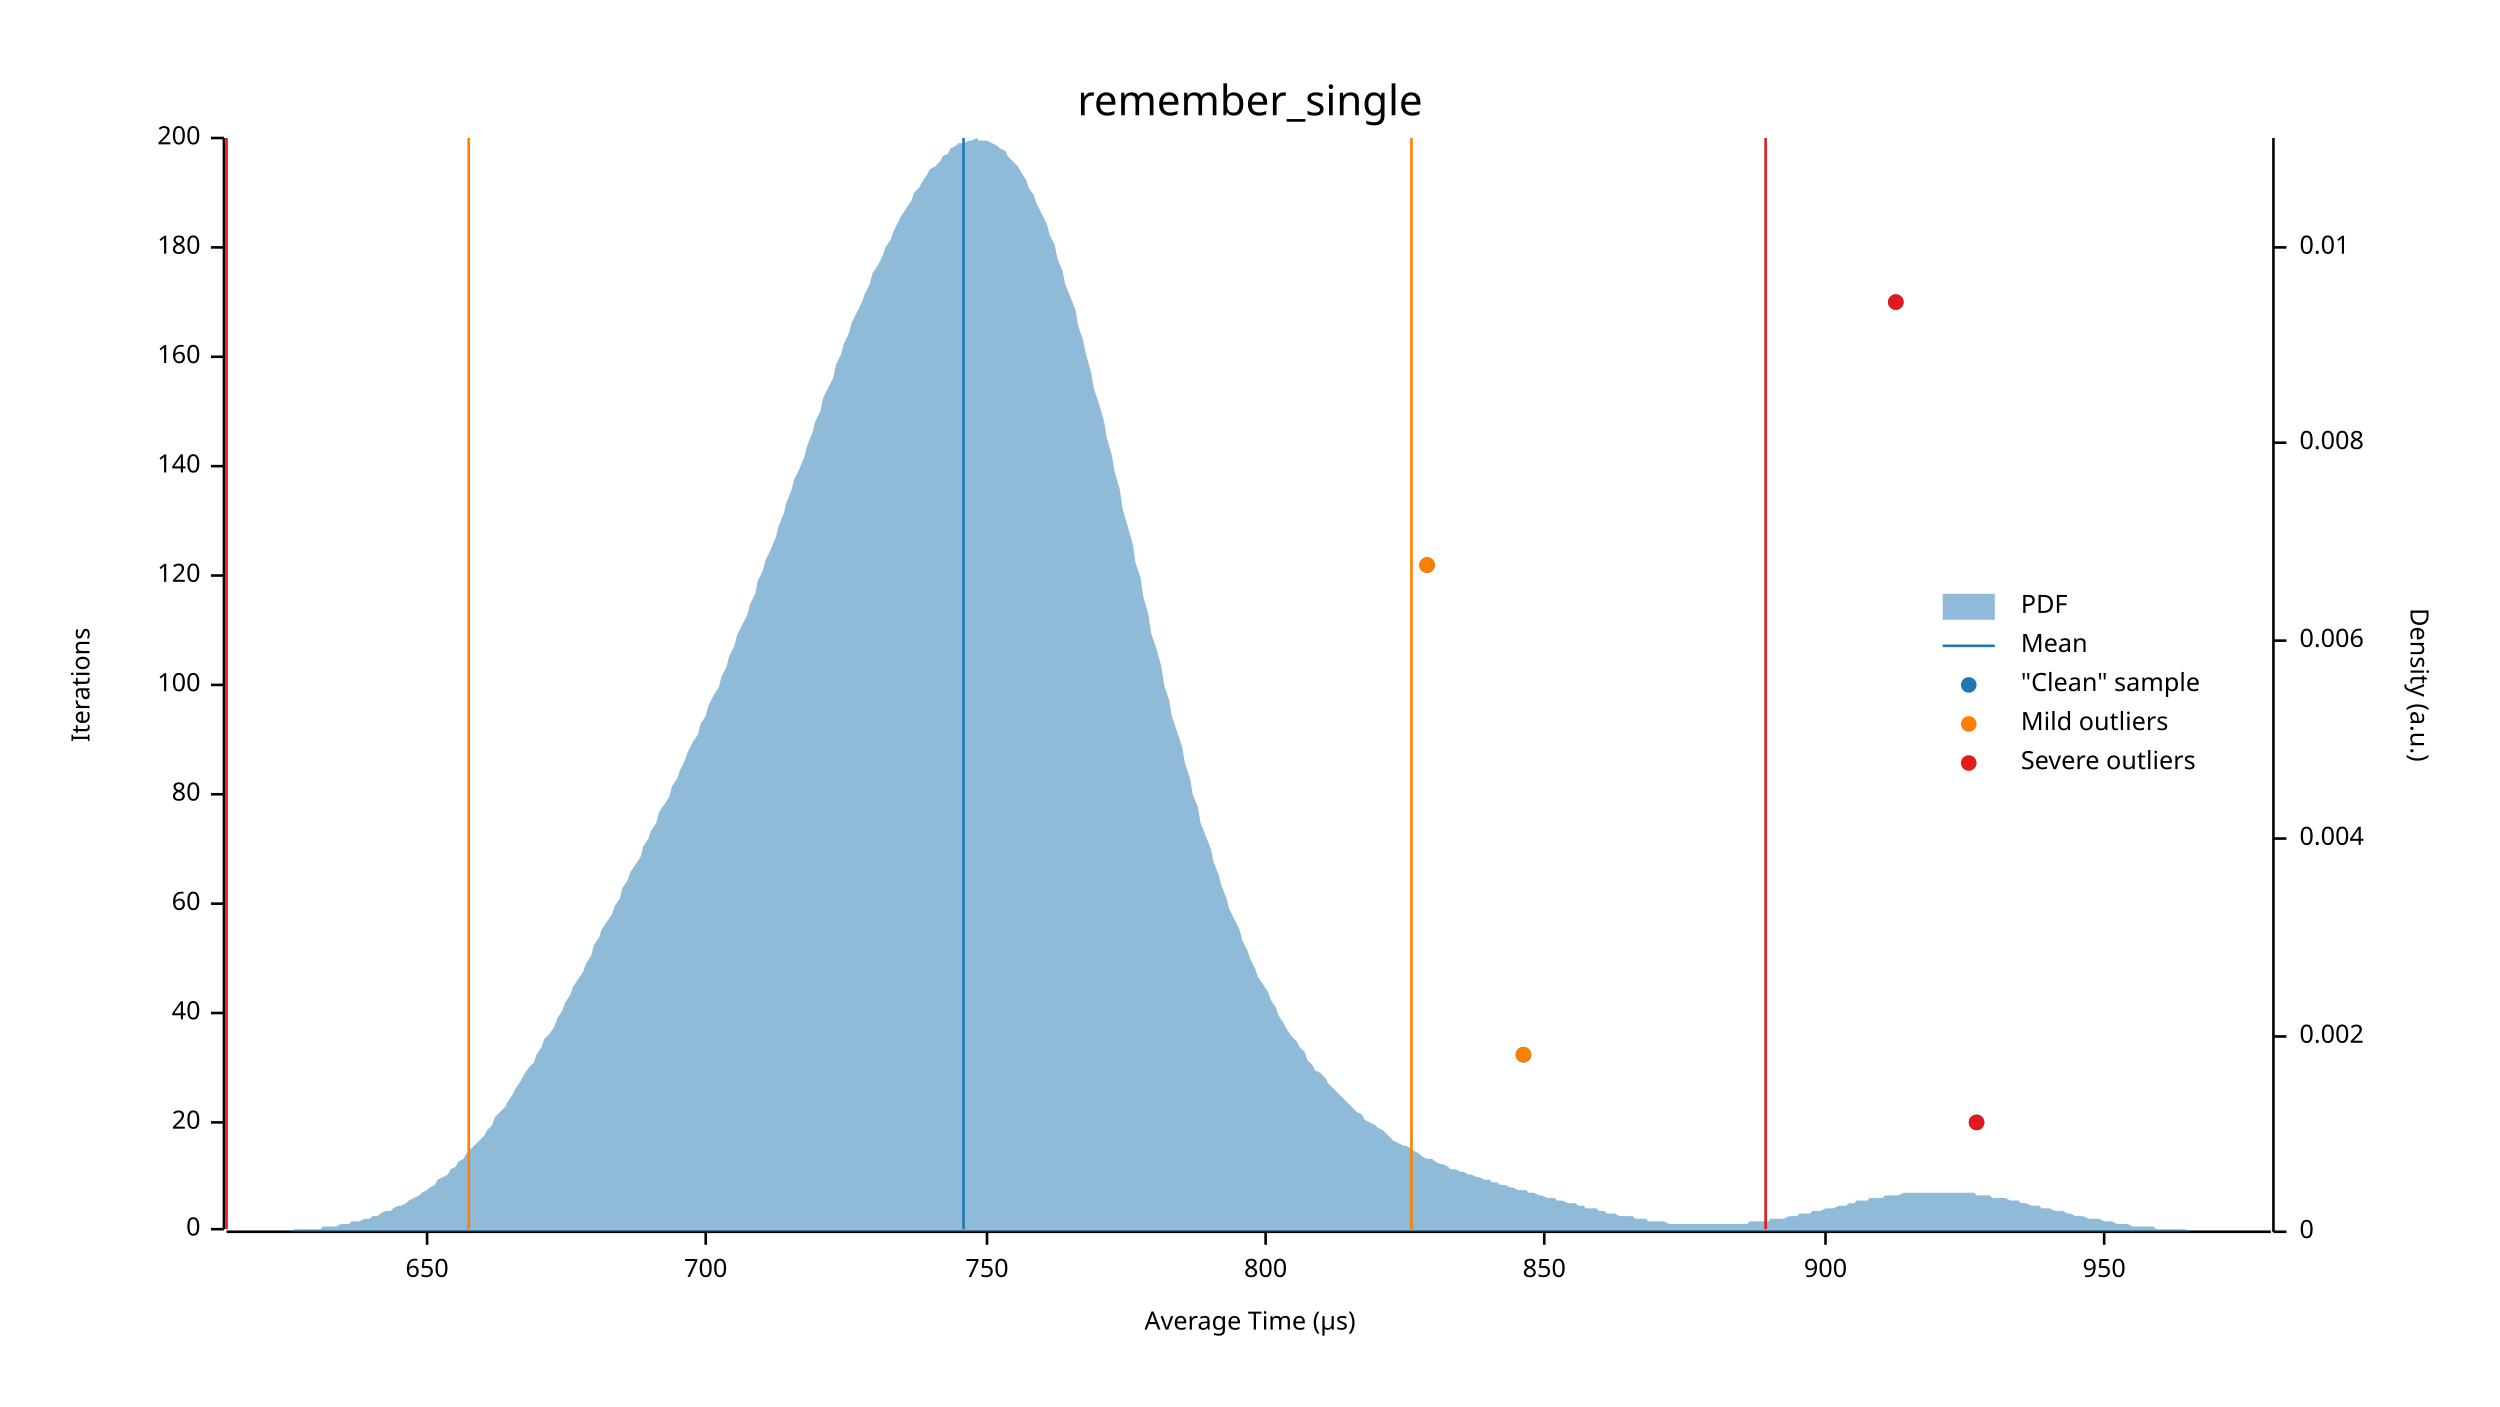
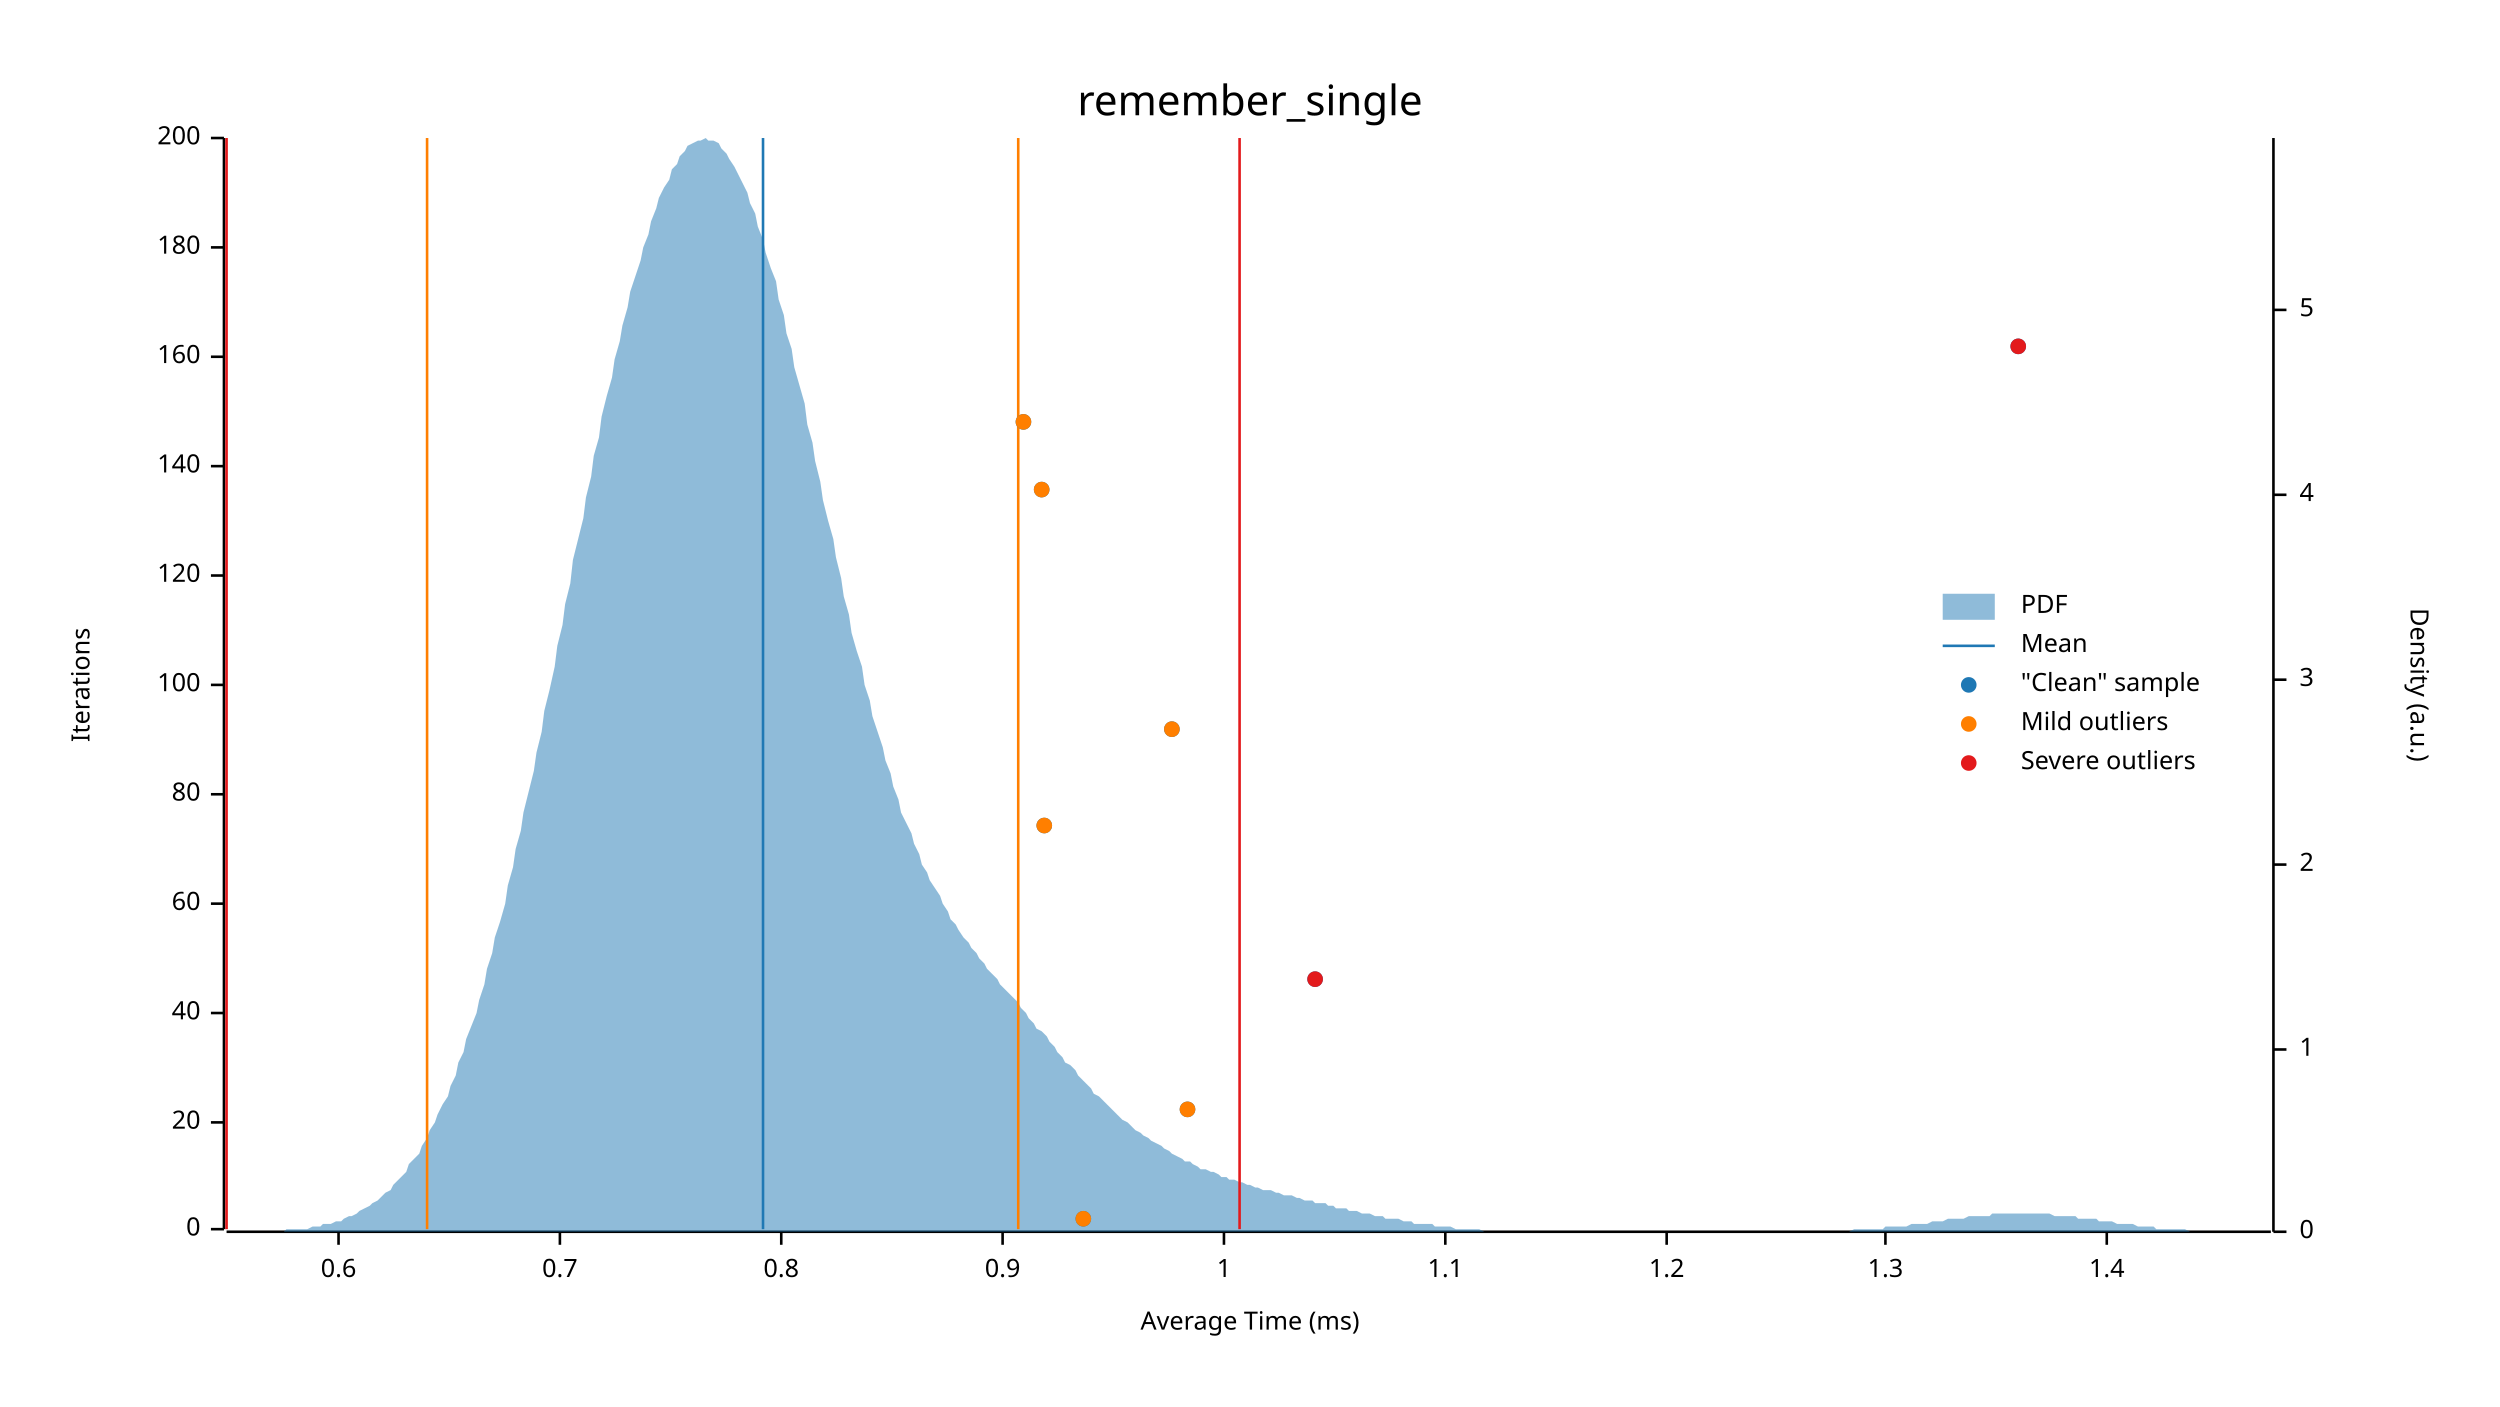
<svg xmlns="http://www.w3.org/2000/svg" width="960" height="540" viewBox="0 0 960 540">
  <text x="480" y="32" dy="0.76em" text-anchor="middle" font-family="sans-serif" font-size="16.129" opacity="1" fill="#000000">
remember_single
</text>
  <text x="27" y="263" dy="0.76em" text-anchor="middle" font-family="sans-serif" font-size="9.677" opacity="1" fill="#000000" transform="rotate(270, 27, 263)">
Iterations
</text>
  <text x="480" y="513" dy="-0.5ex" text-anchor="middle" font-family="sans-serif" font-size="9.677" opacity="1" fill="#000000">
- Average Time (µs)
+ Average Time (ms)
</text>
  <polyline fill="none" opacity="1" stroke="#000000" stroke-width="1" points="86,53 86,472 " />
  <text x="77" y="472" dy="0.5ex" text-anchor="end" font-family="sans-serif" font-size="9.677" opacity="1" fill="#000000">
0
</text>
  <polyline fill="none" opacity="1" stroke="#000000" stroke-width="1" points="81,472 86,472 " />
  <text x="77" y="431" dy="0.5ex" text-anchor="end" font-family="sans-serif" font-size="9.677" opacity="1" fill="#000000">
20
</text>
  <polyline fill="none" opacity="1" stroke="#000000" stroke-width="1" points="81,431 86,431 " />
  <text x="77" y="389" dy="0.5ex" text-anchor="end" font-family="sans-serif" font-size="9.677" opacity="1" fill="#000000">
40
</text>
  <polyline fill="none" opacity="1" stroke="#000000" stroke-width="1" points="81,389 86,389 " />
  <text x="77" y="347" dy="0.5ex" text-anchor="end" font-family="sans-serif" font-size="9.677" opacity="1" fill="#000000">
60
</text>
  <polyline fill="none" opacity="1" stroke="#000000" stroke-width="1" points="81,347 86,347 " />
  <text x="77" y="305" dy="0.5ex" text-anchor="end" font-family="sans-serif" font-size="9.677" opacity="1" fill="#000000">
80
</text>
  <polyline fill="none" opacity="1" stroke="#000000" stroke-width="1" points="81,305 86,305 " />
  <text x="77" y="263" dy="0.5ex" text-anchor="end" font-family="sans-serif" font-size="9.677" opacity="1" fill="#000000">
100
</text>
  <polyline fill="none" opacity="1" stroke="#000000" stroke-width="1" points="81,263 86,263 " />
  <text x="77" y="221" dy="0.5ex" text-anchor="end" font-family="sans-serif" font-size="9.677" opacity="1" fill="#000000">
120
</text>
  <polyline fill="none" opacity="1" stroke="#000000" stroke-width="1" points="81,221 86,221 " />
  <text x="77" y="179" dy="0.5ex" text-anchor="end" font-family="sans-serif" font-size="9.677" opacity="1" fill="#000000">
140
</text>
  <polyline fill="none" opacity="1" stroke="#000000" stroke-width="1" points="81,179 86,179 " />
  <text x="77" y="137" dy="0.5ex" text-anchor="end" font-family="sans-serif" font-size="9.677" opacity="1" fill="#000000">
160
</text>
  <polyline fill="none" opacity="1" stroke="#000000" stroke-width="1" points="81,137 86,137 " />
  <text x="77" y="95" dy="0.5ex" text-anchor="end" font-family="sans-serif" font-size="9.677" opacity="1" fill="#000000">
180
</text>
  <polyline fill="none" opacity="1" stroke="#000000" stroke-width="1" points="81,95 86,95 " />
  <text x="77" y="53" dy="0.5ex" text-anchor="end" font-family="sans-serif" font-size="9.677" opacity="1" fill="#000000">
200
</text>
  <polyline fill="none" opacity="1" stroke="#000000" stroke-width="1" points="81,53 86,53 " />
  <polyline fill="none" opacity="1" stroke="#000000" stroke-width="1" points="87,473 872,473 " />
-   <text x="164" y="483" dy="0.76em" text-anchor="middle" font-family="sans-serif" font-size="9.677" opacity="1" fill="#000000">
- 650
+   <text x="130" y="483" dy="0.76em" text-anchor="middle" font-family="sans-serif" font-size="9.677" opacity="1" fill="#000000">
+ 0.6
</text>
-   <polyline fill="none" opacity="1" stroke="#000000" stroke-width="1" points="164,473 164,478 " />
-   <text x="271" y="483" dy="0.76em" text-anchor="middle" font-family="sans-serif" font-size="9.677" opacity="1" fill="#000000">
- 700
+   <polyline fill="none" opacity="1" stroke="#000000" stroke-width="1" points="130,473 130,478 " />
+   <text x="215" y="483" dy="0.76em" text-anchor="middle" font-family="sans-serif" font-size="9.677" opacity="1" fill="#000000">
+ 0.7
</text>
-   <polyline fill="none" opacity="1" stroke="#000000" stroke-width="1" points="271,473 271,478 " />
-   <text x="379" y="483" dy="0.76em" text-anchor="middle" font-family="sans-serif" font-size="9.677" opacity="1" fill="#000000">
- 750
+   <polyline fill="none" opacity="1" stroke="#000000" stroke-width="1" points="215,473 215,478 " />
+   <text x="300" y="483" dy="0.76em" text-anchor="middle" font-family="sans-serif" font-size="9.677" opacity="1" fill="#000000">
+ 0.8
</text>
-   <polyline fill="none" opacity="1" stroke="#000000" stroke-width="1" points="379,473 379,478 " />
-   <text x="486" y="483" dy="0.76em" text-anchor="middle" font-family="sans-serif" font-size="9.677" opacity="1" fill="#000000">
- 800
+   <polyline fill="none" opacity="1" stroke="#000000" stroke-width="1" points="300,473 300,478 " />
+   <text x="385" y="483" dy="0.76em" text-anchor="middle" font-family="sans-serif" font-size="9.677" opacity="1" fill="#000000">
+ 0.9
</text>
-   <polyline fill="none" opacity="1" stroke="#000000" stroke-width="1" points="486,473 486,478 " />
-   <text x="593" y="483" dy="0.76em" text-anchor="middle" font-family="sans-serif" font-size="9.677" opacity="1" fill="#000000">
- 850
+   <polyline fill="none" opacity="1" stroke="#000000" stroke-width="1" points="385,473 385,478 " />
+   <text x="470" y="483" dy="0.76em" text-anchor="middle" font-family="sans-serif" font-size="9.677" opacity="1" fill="#000000">
+ 1
</text>
-   <polyline fill="none" opacity="1" stroke="#000000" stroke-width="1" points="593,473 593,478 " />
-   <text x="701" y="483" dy="0.76em" text-anchor="middle" font-family="sans-serif" font-size="9.677" opacity="1" fill="#000000">
- 900
+   <polyline fill="none" opacity="1" stroke="#000000" stroke-width="1" points="470,473 470,478 " />
+   <text x="555" y="483" dy="0.76em" text-anchor="middle" font-family="sans-serif" font-size="9.677" opacity="1" fill="#000000">
+ 1.1
</text>
-   <polyline fill="none" opacity="1" stroke="#000000" stroke-width="1" points="701,473 701,478 " />
-   <text x="808" y="483" dy="0.76em" text-anchor="middle" font-family="sans-serif" font-size="9.677" opacity="1" fill="#000000">
- 950
+   <polyline fill="none" opacity="1" stroke="#000000" stroke-width="1" points="555,473 555,478 " />
+   <text x="640" y="483" dy="0.76em" text-anchor="middle" font-family="sans-serif" font-size="9.677" opacity="1" fill="#000000">
+ 1.2
</text>
-   <polyline fill="none" opacity="1" stroke="#000000" stroke-width="1" points="808,473 808,478 " />
+   <polyline fill="none" opacity="1" stroke="#000000" stroke-width="1" points="640,473 640,478 " />
+   <text x="724" y="483" dy="0.76em" text-anchor="middle" font-family="sans-serif" font-size="9.677" opacity="1" fill="#000000">
+ 1.3
+ </text>
+   <polyline fill="none" opacity="1" stroke="#000000" stroke-width="1" points="724,473 724,478 " />
+   <text x="809" y="483" dy="0.76em" text-anchor="middle" font-family="sans-serif" font-size="9.677" opacity="1" fill="#000000">
+ 1.4
+ </text>
+   <polyline fill="none" opacity="1" stroke="#000000" stroke-width="1" points="809,473 809,478 " />
  <text x="933" y="263" dy="0.76em" text-anchor="middle" font-family="sans-serif" font-size="9.677" opacity="1" fill="#000000" transform="rotate(90, 933, 263)">
Density (a.u.)
</text>
  <polyline fill="none" opacity="1" stroke="#000000" stroke-width="1" points="873,53 873,473 " />
  <text x="883" y="473" dy="0.5ex" text-anchor="start" font-family="sans-serif" font-size="9.677" opacity="1" fill="#000000">
0
</text>
  <polyline fill="none" opacity="1" stroke="#000000" stroke-width="1" points="873,473 878,473 " />
-   <text x="883" y="398" dy="0.5ex" text-anchor="start" font-family="sans-serif" font-size="9.677" opacity="1" fill="#000000">
- 0.002
+   <text x="883" y="403" dy="0.5ex" text-anchor="start" font-family="sans-serif" font-size="9.677" opacity="1" fill="#000000">
+ 1
</text>
-   <polyline fill="none" opacity="1" stroke="#000000" stroke-width="1" points="873,398 878,398 " />
-   <text x="883" y="322" dy="0.5ex" text-anchor="start" font-family="sans-serif" font-size="9.677" opacity="1" fill="#000000">
- 0.004
+   <polyline fill="none" opacity="1" stroke="#000000" stroke-width="1" points="873,403 878,403 " />
+   <text x="883" y="332" dy="0.5ex" text-anchor="start" font-family="sans-serif" font-size="9.677" opacity="1" fill="#000000">
+ 2
</text>
-   <polyline fill="none" opacity="1" stroke="#000000" stroke-width="1" points="873,322 878,322 " />
-   <text x="883" y="246" dy="0.5ex" text-anchor="start" font-family="sans-serif" font-size="9.677" opacity="1" fill="#000000">
- 0.006
+   <polyline fill="none" opacity="1" stroke="#000000" stroke-width="1" points="873,332 878,332 " />
+   <text x="883" y="261" dy="0.5ex" text-anchor="start" font-family="sans-serif" font-size="9.677" opacity="1" fill="#000000">
+ 3
</text>
-   <polyline fill="none" opacity="1" stroke="#000000" stroke-width="1" points="873,246 878,246 " />
-   <text x="883" y="170" dy="0.5ex" text-anchor="start" font-family="sans-serif" font-size="9.677" opacity="1" fill="#000000">
- 0.008
+   <polyline fill="none" opacity="1" stroke="#000000" stroke-width="1" points="873,261 878,261 " />
+   <text x="883" y="190" dy="0.5ex" text-anchor="start" font-family="sans-serif" font-size="9.677" opacity="1" fill="#000000">
+ 4
</text>
-   <polyline fill="none" opacity="1" stroke="#000000" stroke-width="1" points="873,170 878,170 " />
-   <text x="883" y="95" dy="0.5ex" text-anchor="start" font-family="sans-serif" font-size="9.677" opacity="1" fill="#000000">
- 0.01
+   <polyline fill="none" opacity="1" stroke="#000000" stroke-width="1" points="873,190 878,190 " />
+   <text x="883" y="119" dy="0.5ex" text-anchor="start" font-family="sans-serif" font-size="9.677" opacity="1" fill="#000000">
+ 5
</text>
-   <polyline fill="none" opacity="1" stroke="#000000" stroke-width="1" points="873,95 878,95 " />
-   <polygon opacity="0.5" fill="#1F78B4" points="87,473 88,473 90,473 91,473 93,473 94,473 96,473 98,473 99,473 101,473 102,473 104,473 105,473 107,473 109,473 110,473 112,473 113,472 115,472 116,472 118,472 120,472 121,472 123,472 124,471 126,471 127,471 129,471 131,470 132,470 134,470 135,469 137,469 138,469 140,468 142,468 143,467 145,467 146,466 148,465 150,465 151,464 153,463 154,463 156,462 157,461 159,460 161,459 162,458 164,457 165,456 167,455 168,453 170,452 172,451 173,449 175,448 176,446 178,445 179,443 181,441 183,439 184,438 186,436 187,434 189,432 190,429 192,427 194,425 195,423 197,420 198,418 200,415 201,413 203,410 205,408 206,405 208,402 209,399 211,397 213,394 214,391 216,388 217,385 219,382 220,379 222,376 224,373 225,370 227,367 228,363 230,360 231,357 233,354 235,351 236,348 238,345 239,341 241,338 242,335 244,332 246,329 247,325 249,322 250,319 252,316 253,312 255,309 257,306 258,302 260,299 261,296 263,292 264,289 266,285 268,282 269,278 271,275 272,271 274,267 276,264 277,260 279,256 280,252 282,248 283,244 285,240 287,236 288,232 290,228 291,223 293,219 294,215 296,211 298,206 299,202 301,197 302,193 304,188 305,184 307,180 309,175 310,171 312,166 313,162 315,158 316,153 318,149 320,145 321,140 323,136 324,132 326,128 327,124 329,120 331,116 332,113 334,109 335,105 337,102 339,98 340,95 342,92 343,89 345,85 346,83 348,80 350,77 351,74 353,72 354,70 356,67 357,65 359,64 361,62 362,60 364,59 365,57 367,56 368,55 370,55 372,54 373,54 375,53 376,54 378,54 379,54 381,55 383,56 384,57 386,58 387,60 389,62 391,64 392,66 394,69 395,72 397,75 398,78 400,82 402,86 403,90 405,94 406,99 408,104 409,109 411,114 413,119 414,125 416,131 417,136 419,143 420,149 422,155 424,162 425,168 427,175 428,181 430,188 431,195 433,202 435,209 436,216 438,222 439,229 441,236 442,243 444,249 446,256 447,263 449,269 450,275 452,281 454,287 455,293 457,299 458,305 460,310 461,316 463,321 465,326 466,331 468,336 469,340 471,345 472,349 474,353 476,357 477,361 479,365 480,368 482,372 483,375 485,378 487,381 488,384 490,387 491,390 493,393 494,395 496,398 498,400 499,402 501,404 502,407 504,409 505,411 507,412 509,414 510,416 512,418 513,419 515,421 517,423 518,424 520,426 521,427 523,428 524,430 526,431 528,432 529,433 531,434 532,435 534,437 535,438 537,439 539,440 540,440 542,441 543,442 545,443 546,444 548,445 550,445 551,446 553,447 554,447 556,448 557,449 559,449 561,450 562,450 564,451 565,451 567,452 568,452 570,453 572,453 573,454 575,454 576,455 578,455 580,456 581,456 583,457 584,457 586,457 587,458 589,458 591,459 592,459 594,460 595,460 597,460 598,461 600,461 602,462 603,462 605,462 606,463 608,463 609,464 611,464 613,464 614,465 616,465 617,466 619,466 620,466 622,467 624,467 625,467 627,467 628,468 630,468 632,468 633,469 635,469 636,469 638,469 639,469 641,470 643,470 644,470 646,470 647,470 649,470 650,470 652,470 654,470 655,470 657,470 658,470 660,470 661,470 663,470 665,470 666,470 668,470 669,470 671,470 672,469 674,469 676,469 677,469 679,469 680,468 682,468 683,468 685,468 687,467 688,467 690,467 691,466 693,466 695,466 696,465 698,465 699,465 701,464 702,464 704,464 706,463 707,463 709,463 710,462 712,462 713,461 715,461 717,461 718,460 720,460 721,460 723,460 724,459 726,459 728,459 729,459 731,458 732,458 734,458 735,458 737,458 739,458 740,458 742,458 743,458 745,458 746,458 748,458 750,458 751,458 753,458 754,458 756,458 758,458 759,459 761,459 762,459 764,459 765,460 767,460 769,460 770,460 772,461 773,461 775,461 776,462 778,462 780,463 781,463 783,463 784,464 786,464 787,464 789,465 791,465 792,465 794,466 795,466 797,467 798,467 800,467 802,468 803,468 805,468 806,468 808,469 809,469 811,469 813,470 814,470 816,470 817,470 819,471 821,471 822,471 824,471 825,471 827,471 828,472 830,472 832,472 833,472 835,472 836,472 838,472 839,472 841,473 843,473 844,473 846,473 847,473 849,473 850,473 852,473 854,473 855,473 857,473 858,473 860,473 861,473 863,473 865,473 866,473 868,473 869,473 871,473 873,473 873,473 87,473 " />
-   <polyline fill="none" opacity="1" stroke="#1F78B4" stroke-width="1" points="370,472 370,53 " />
-   <polyline fill="none" opacity="1" stroke="#FF7F00" stroke-width="1" points="180,472 180,53 " />
-   <polyline fill="none" opacity="1" stroke="#FF7F00" stroke-width="1" points="542,472 542,53 " />
+   <polyline fill="none" opacity="1" stroke="#000000" stroke-width="1" points="873,119 878,119 " />
+   <polygon opacity="0.5" fill="#1F78B4" points="87,473 88,473 90,473 91,473 93,473 94,473 96,473 98,473 99,473 101,473 102,473 104,473 105,473 107,473 109,473 110,472 112,472 113,472 115,472 116,472 118,472 120,471 121,471 123,471 124,470 126,470 127,470 129,469 131,469 132,468 134,467 135,467 137,466 138,465 140,464 142,463 143,462 145,461 146,460 148,458 150,457 151,455 153,453 154,452 156,450 157,447 159,445 161,443 162,440 164,437 165,434 167,431 168,428 170,424 172,421 173,417 175,413 176,408 178,404 179,399 181,394 183,389 184,384 186,378 187,372 189,366 190,360 192,354 194,347 195,340 197,333 198,326 200,319 201,312 203,304 205,296 206,289 208,281 209,273 211,265 213,256 214,248 216,240 217,232 219,224 220,215 222,207 224,199 225,191 227,183 228,175 230,168 231,160 233,152 235,145 236,138 238,131 239,125 241,118 242,112 244,106 246,100 247,95 249,90 250,85 252,80 253,76 255,72 257,69 258,65 260,63 261,60 263,58 264,56 266,55 268,54 269,54 271,53 272,54 274,54 276,55 277,57 279,59 280,61 282,64 283,66 285,70 287,74 288,78 290,82 291,87 293,92 294,97 296,103 298,108 299,115 301,121 302,128 304,134 305,141 307,148 309,155 310,163 312,170 313,177 315,185 316,192 318,200 320,207 321,214 323,222 324,229 326,236 327,243 329,250 331,256 332,263 334,269 335,275 337,281 339,287 340,292 342,297 343,302 345,307 346,312 348,316 350,320 351,324 353,328 354,332 356,335 357,338 359,341 361,344 362,347 364,350 365,353 367,355 368,357 370,360 372,362 373,364 375,366 376,368 378,370 379,372 381,374 383,376 384,378 386,380 387,381 389,383 391,385 392,387 394,389 395,391 397,393 398,395 400,396 402,398 403,400 405,402 406,404 408,406 409,408 411,409 413,411 414,413 416,415 417,416 419,418 420,420 422,421 424,423 425,424 427,426 428,427 430,429 431,430 433,431 435,433 436,434 438,435 439,436 441,437 442,438 444,439 446,440 447,441 449,442 450,443 452,444 454,445 455,446 457,446 458,447 460,448 461,449 463,449 465,450 466,450 468,451 469,452 471,452 472,453 474,453 476,454 477,454 479,455 480,455 482,456 483,456 485,457 487,457 488,457 490,458 491,458 493,459 494,459 496,459 498,460 499,460 501,461 502,461 504,461 505,462 507,462 509,462 510,463 512,463 513,464 515,464 517,464 518,465 520,465 521,465 523,466 524,466 526,466 528,467 529,467 531,467 532,468 534,468 535,468 537,468 539,469 540,469 542,469 543,470 545,470 546,470 548,470 550,470 551,471 553,471 554,471 556,471 557,471 559,472 561,472 562,472 564,472 565,472 567,472 568,472 570,473 572,473 573,473 575,473 576,473 578,473 580,473 581,473 583,473 584,473 586,473 587,473 589,473 591,473 592,473 594,473 595,473 597,473 598,473 600,473 602,473 603,473 605,473 606,473 608,473 609,473 611,473 613,473 614,473 616,473 617,473 619,473 620,473 622,473 624,473 625,473 627,473 628,473 630,473 632,473 633,473 635,473 636,473 638,473 639,473 641,473 643,473 644,473 646,473 647,473 649,473 650,473 652,473 654,473 655,473 657,473 658,473 660,473 661,473 663,473 665,473 666,473 668,473 669,473 671,473 672,473 674,473 676,473 677,473 679,473 680,473 682,473 683,473 685,473 687,473 688,473 690,473 691,473 693,473 695,473 696,473 698,473 699,473 701,473 702,473 704,473 706,473 707,473 709,473 710,473 712,472 713,472 715,472 717,472 718,472 720,472 721,472 723,472 724,471 726,471 728,471 729,471 731,471 732,471 734,470 735,470 737,470 739,470 740,470 742,469 743,469 745,469 746,469 748,468 750,468 751,468 753,468 754,468 756,467 758,467 759,467 761,467 762,467 764,467 765,466 767,466 769,466 770,466 772,466 773,466 775,466 776,466 778,466 780,466 781,466 783,466 784,466 786,466 787,466 789,467 791,467 792,467 794,467 795,467 797,467 798,468 800,468 802,468 803,468 805,468 806,469 808,469 809,469 811,469 813,470 814,470 816,470 817,470 819,470 821,471 822,471 824,471 825,471 827,471 828,472 830,472 832,472 833,472 835,472 836,472 838,472 839,472 841,473 843,473 844,473 846,473 847,473 849,473 850,473 852,473 854,473 855,473 857,473 858,473 860,473 861,473 863,473 865,473 866,473 868,473 869,473 871,473 873,473 873,473 87,473 " />
+   <polyline fill="none" opacity="1" stroke="#1F78B4" stroke-width="1" points="293,472 293,53 " />
+   <polyline fill="none" opacity="1" stroke="#FF7F00" stroke-width="1" points="164,472 164,53 " />
+   <polyline fill="none" opacity="1" stroke="#FF7F00" stroke-width="1" points="391,472 391,53 " />
  <polyline fill="none" opacity="1" stroke="#E31A1C" stroke-width="1" points="87,472 87,53 " />
-   <polyline fill="none" opacity="1" stroke="#E31A1C" stroke-width="1" points="678,472 678,53 " />
-   <circle cx="759" cy="431" r="3" opacity="1" fill="#1F78B4" stroke="none" stroke-width="1" />
-   <circle cx="585" cy="405" r="3" opacity="1" fill="#1F78B4" stroke="none" stroke-width="1" />
-   <circle cx="548" cy="217" r="3" opacity="1" fill="#1F78B4" stroke="none" stroke-width="1" />
-   <circle cx="728" cy="116" r="3" opacity="1" fill="#1F78B4" stroke="none" stroke-width="1" />
-   <circle cx="585" cy="405" r="3" opacity="1" fill="#FF7F00" stroke="none" stroke-width="1" />
-   <circle cx="548" cy="217" r="3" opacity="1" fill="#FF7F00" stroke="none" stroke-width="1" />
-   <circle cx="759" cy="431" r="3" opacity="1" fill="#E31A1C" stroke="none" stroke-width="1" />
-   <circle cx="728" cy="116" r="3" opacity="1" fill="#E31A1C" stroke="none" stroke-width="1" />
+   <polyline fill="none" opacity="1" stroke="#E31A1C" stroke-width="1" points="476,472 476,53 " />
+   <circle cx="416" cy="468" r="3" opacity="1" fill="#1F78B4" stroke="none" stroke-width="1" />
+   <circle cx="456" cy="426" r="3" opacity="1" fill="#1F78B4" stroke="none" stroke-width="1" />
+   <circle cx="505" cy="376" r="3" opacity="1" fill="#1F78B4" stroke="none" stroke-width="1" />
+   <circle cx="401" cy="317" r="3" opacity="1" fill="#1F78B4" stroke="none" stroke-width="1" />
+   <circle cx="450" cy="280" r="3" opacity="1" fill="#1F78B4" stroke="none" stroke-width="1" />
+   <circle cx="400" cy="188" r="3" opacity="1" fill="#1F78B4" stroke="none" stroke-width="1" />
+   <circle cx="393" cy="162" r="3" opacity="1" fill="#1F78B4" stroke="none" stroke-width="1" />
+   <circle cx="775" cy="133" r="3" opacity="1" fill="#1F78B4" stroke="none" stroke-width="1" />
+   <circle cx="416" cy="468" r="3" opacity="1" fill="#FF7F00" stroke="none" stroke-width="1" />
+   <circle cx="456" cy="426" r="3" opacity="1" fill="#FF7F00" stroke="none" stroke-width="1" />
+   <circle cx="401" cy="317" r="3" opacity="1" fill="#FF7F00" stroke="none" stroke-width="1" />
+   <circle cx="450" cy="280" r="3" opacity="1" fill="#FF7F00" stroke="none" stroke-width="1" />
+   <circle cx="400" cy="188" r="3" opacity="1" fill="#FF7F00" stroke="none" stroke-width="1" />
+   <circle cx="393" cy="162" r="3" opacity="1" fill="#FF7F00" stroke="none" stroke-width="1" />
+   <circle cx="505" cy="376" r="3" opacity="1" fill="#E31A1C" stroke="none" stroke-width="1" />
+   <circle cx="775" cy="133" r="3" opacity="1" fill="#E31A1C" stroke="none" stroke-width="1" />
  <text x="776" y="228" dy="0.76em" text-anchor="start" font-family="sans-serif" font-size="9.677" opacity="1" fill="#000000">
PDF
</text>
  <text x="776" y="243" dy="0.76em" text-anchor="start" font-family="sans-serif" font-size="9.677" opacity="1" fill="#000000">
Mean
</text>
  <text x="776" y="258" dy="0.76em" text-anchor="start" font-family="sans-serif" font-size="9.677" opacity="1" fill="#000000">
"Clean" sample
</text>
  <text x="776" y="273" dy="0.76em" text-anchor="start" font-family="sans-serif" font-size="9.677" opacity="1" fill="#000000">
Mild outliers
</text>
  <text x="776" y="288" dy="0.76em" text-anchor="start" font-family="sans-serif" font-size="9.677" opacity="1" fill="#000000">
Severe outliers
</text>
  <rect x="746" y="228" width="20" height="10" opacity="0.5" fill="#1F78B4" stroke="none" />
  <polyline fill="none" opacity="1" stroke="#1F78B4" stroke-width="1" points="746,248 766,248 " />
  <circle cx="756" cy="263" r="3" opacity="1" fill="#1F78B4" stroke="none" stroke-width="1" />
  <circle cx="756" cy="278" r="3" opacity="1" fill="#FF7F00" stroke="none" stroke-width="1" />
  <circle cx="756" cy="293" r="3" opacity="1" fill="#E31A1C" stroke="none" stroke-width="1" />
</svg>
